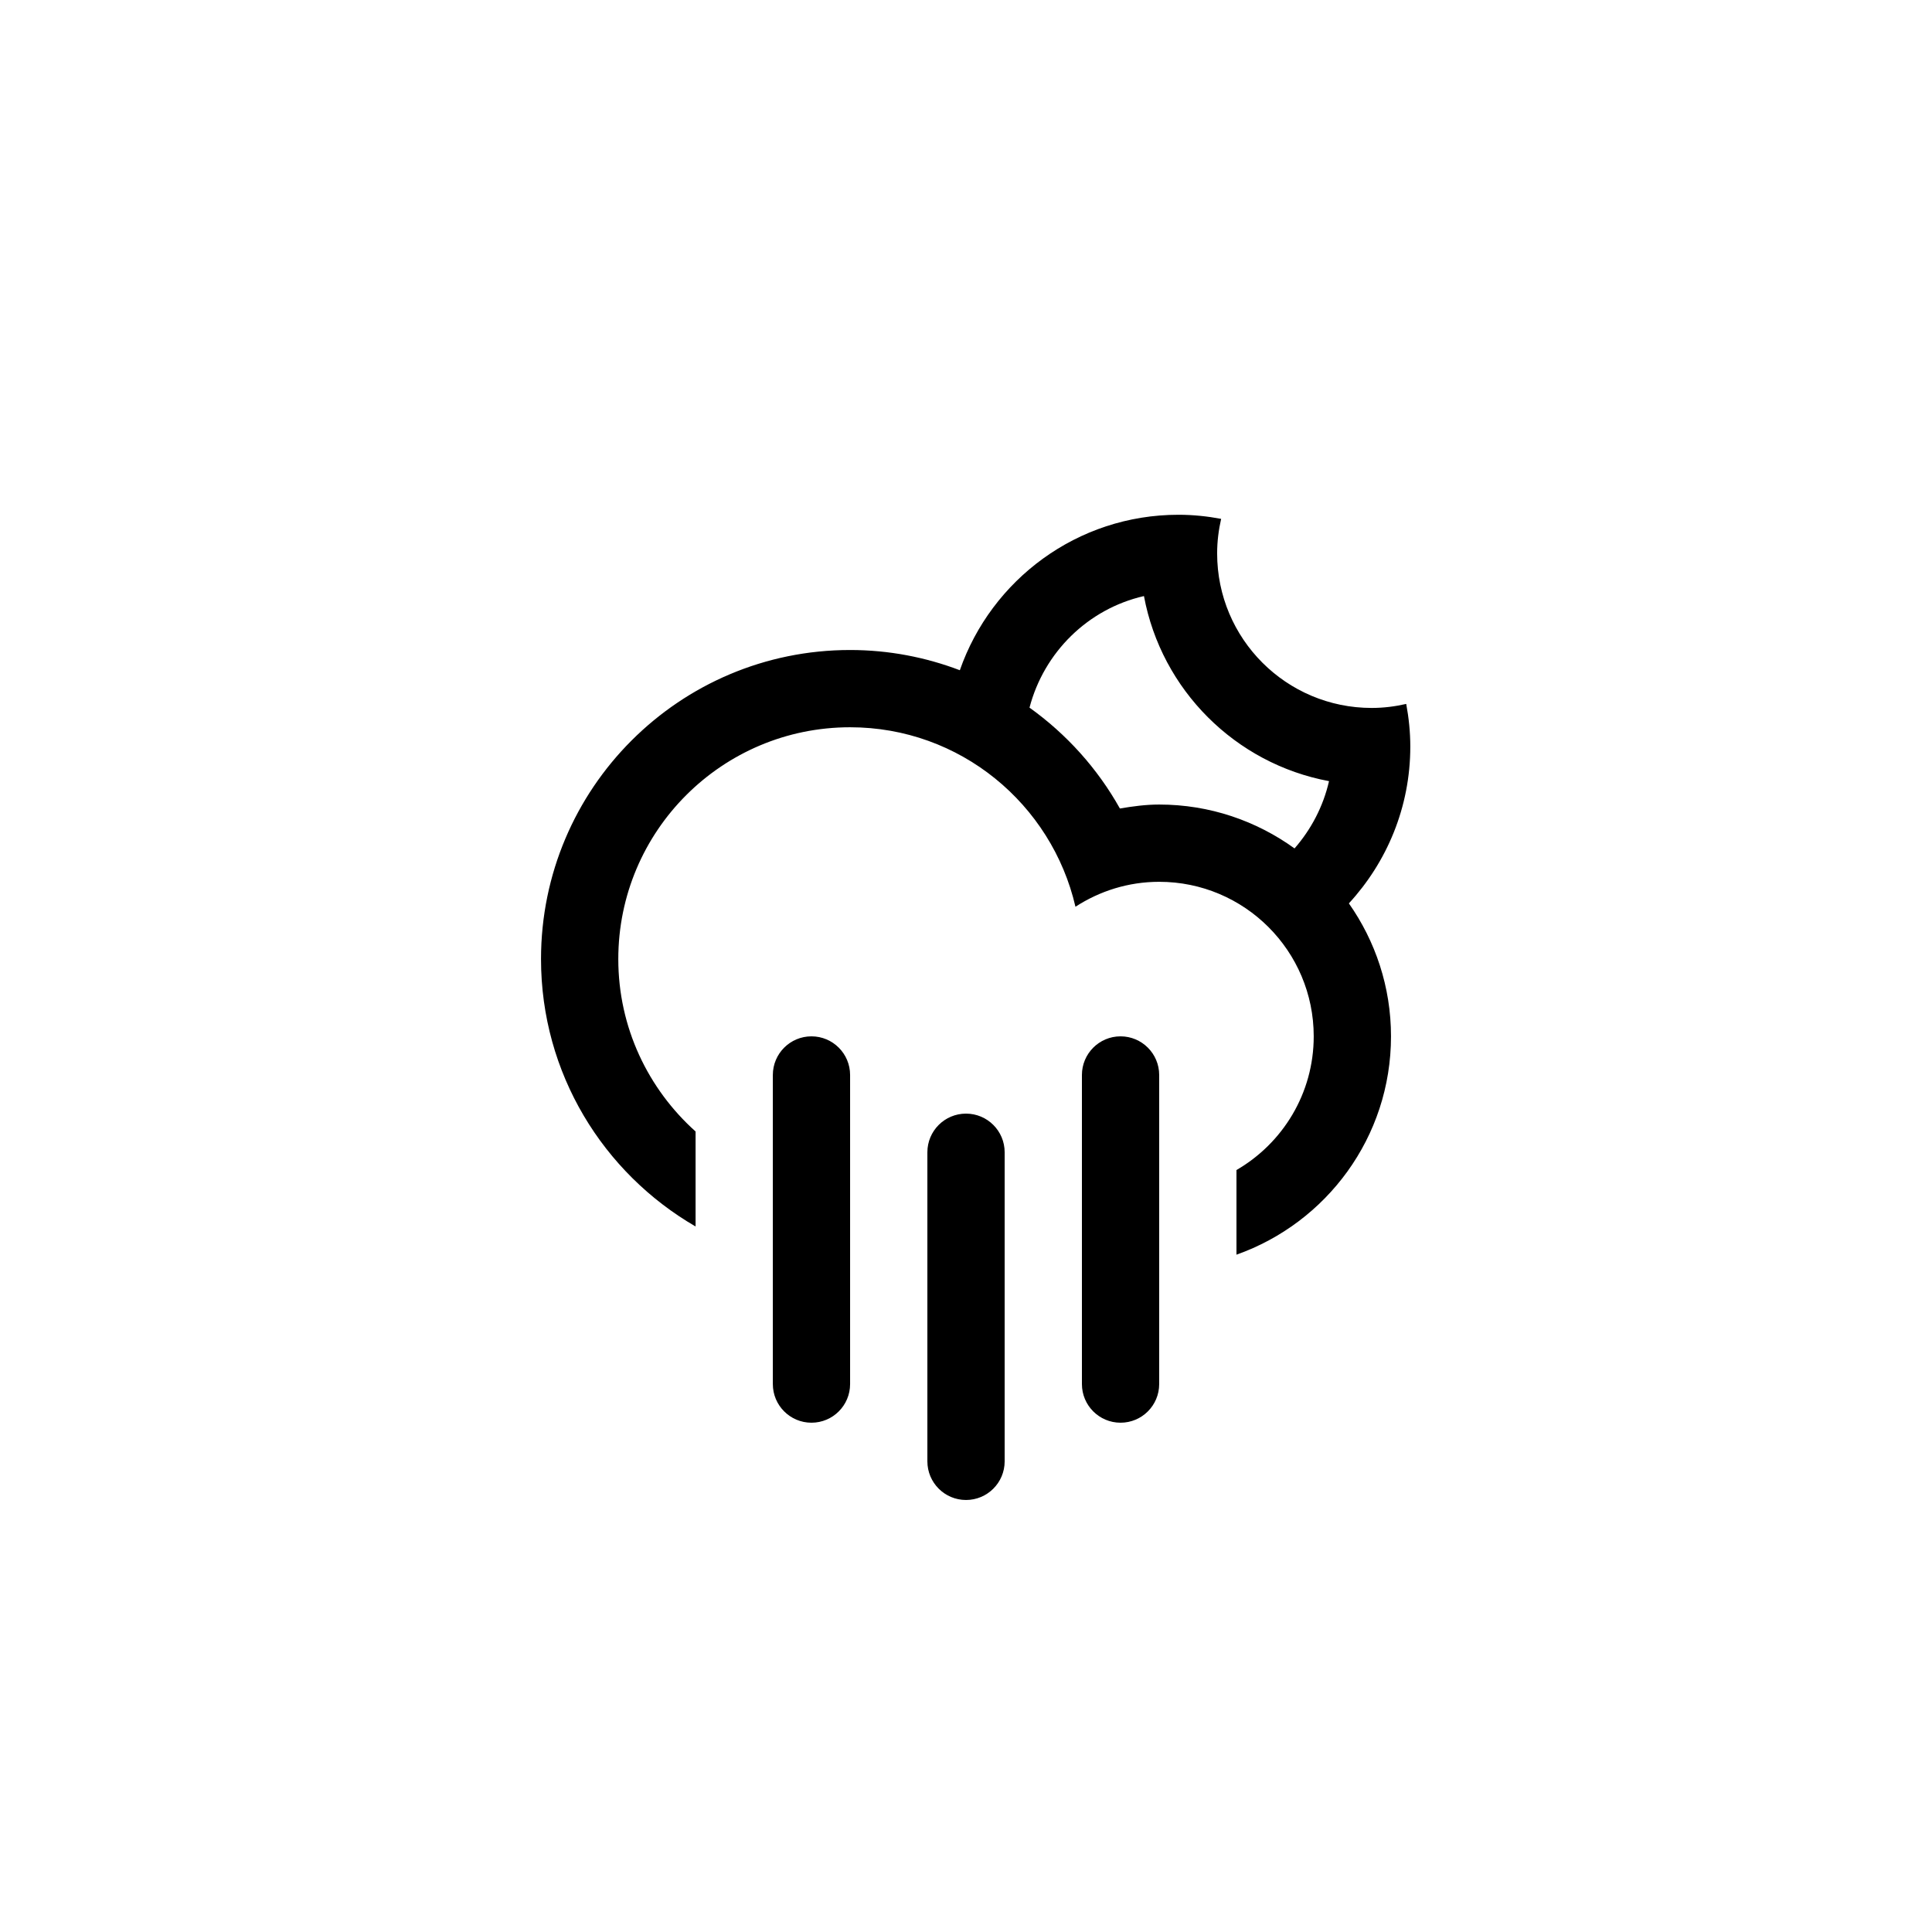
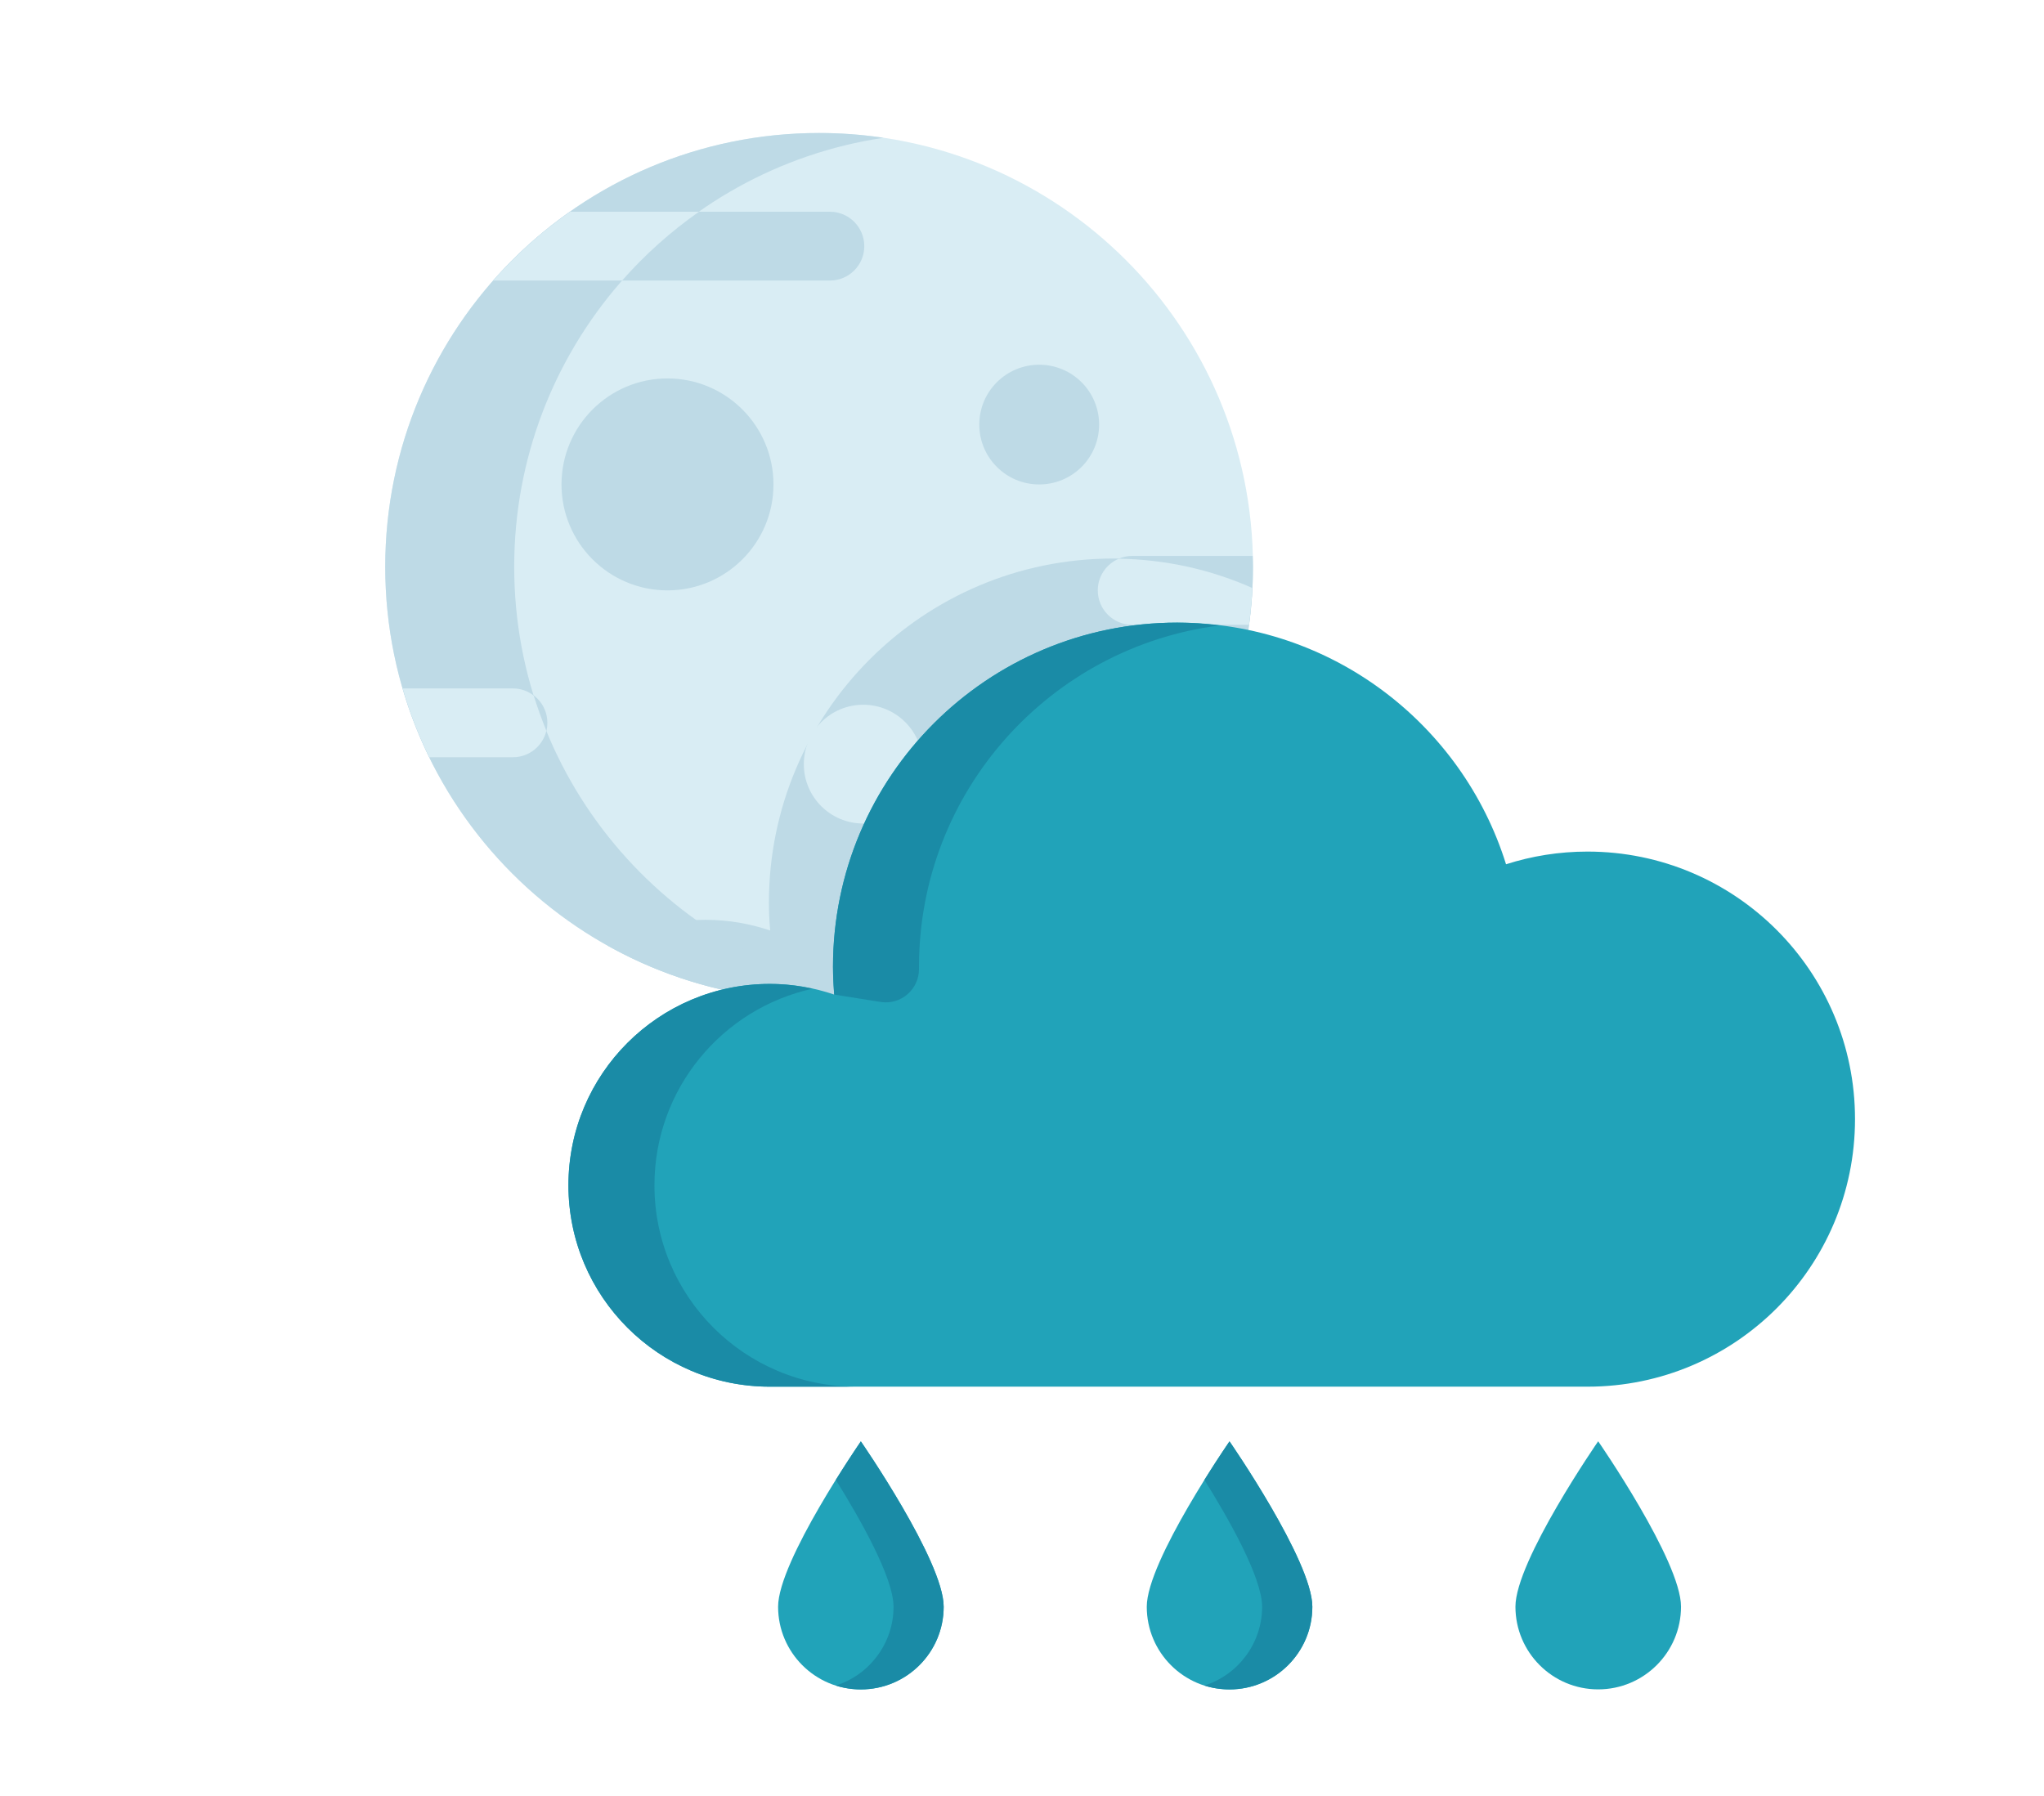
- <svg xmlns="http://www.w3.org/2000/svg" version="1.1" id="Layer_1" x="0px" y="0px" width="100px" height="100px" viewBox="0 0 100 100" enable-background="new 0 0 100 100" xml:space="preserve">
-   <g>
-     <g>
-       <path fill-rule="evenodd" clip-rule="evenodd" d="M50.001,57.641c-1.105,0-2,0.895-2,2v15.998c0,1.104,0.895,2,2,2    c1.104,0,2-0.896,2-2V59.641C52.001,58.535,51.104,57.641,50.001,57.641z M57.999,53.641c-1.104,0-1.999,0.896-1.999,2v15.998    c0,1.105,0.896,2,1.999,2c1.105,0,2-0.895,2-2V55.641C59.999,54.537,59.104,53.641,57.999,53.641z M42.001,53.641    c-1.104,0-1.999,0.896-1.999,2v15.998c0,1.105,0.896,2,1.999,2c1.105,0,2-0.895,2-2V55.641    C44.001,54.537,43.106,53.641,42.001,53.641z M72.997,38.642c0-0.754-0.078-1.49-0.211-2.207    c-0.576,0.132-1.173,0.208-1.788,0.208c-4.418,0-7.999-3.581-7.999-7.999c0-0.615,0.076-1.213,0.207-1.788    c-0.716-0.134-1.451-0.212-2.207-0.212c-5.24,0-9.684,3.365-11.318,8.047c-1.766-0.672-3.678-1.047-5.68-1.047    c-8.835,0-15.998,7.162-15.998,15.997c0,5.919,3.223,11.074,8,13.841v-4.916c-2.45-2.197-4-5.375-4-8.925    c0-6.626,5.371-11.998,11.998-11.998c5.691,0,10.434,3.973,11.665,9.29c1.25-0.811,2.733-1.291,4.333-1.291    c4.418,0,7.999,3.581,7.999,7.999c0,2.959-1.61,5.537-3.999,6.92v4.381c4.656-1.648,7.999-6.078,7.999-11.301    c0-2.562-0.811-4.933-2.18-6.882C71.786,44.621,72.997,41.777,72.997,38.642z M67.005,43.914    c-1.973-1.424-4.388-2.271-7.006-2.271c-0.696,0-1.369,0.092-2.033,0.205c-1.156-2.068-2.762-3.849-4.679-5.221    c0.75-2.865,3.024-5.111,5.924-5.775c0.904,4.855,4.726,8.676,9.579,9.58C68.489,41.746,67.862,42.933,67.005,43.914z" />
+ <svg xmlns="http://www.w3.org/2000/svg" width="100%" height="100%" viewBox="0 0 872 766" version="1.1" xml:space="preserve" style="fill-rule:evenodd;clip-rule:evenodd;stroke-linejoin:round;stroke-miterlimit:2;">
+   <g transform="matrix(1,0,0,1,-12283.7,-5709.49)">
+     <g id="_39" transform="matrix(0.714264,0,0,0.683311,9362.72,5578.92)">
+       <rect x="4089.49" y="191.094" width="1220.26" height="1120.61" style="fill:none;" />
+       <g transform="matrix(-47.0831,0,0,49.2159,9745.73,199.767)">
+         <path d="M109.742,12.519C112.782,12.519 115.246,10.055 115.246,7.015C115.246,3.976 112.782,1.511 109.742,1.511C106.702,1.511 104.238,3.976 104.238,7.015C104.238,10.055 106.702,12.519 109.742,12.519Z" style="fill:rgb(217,237,244);fill-rule:nonzero;" />
+       </g>
+       <g transform="matrix(-47.0831,0,0,49.2159,9745.73,199.767)">
+         <path d="M111.179,11.494C110.893,11.494 110.62,11.543 110.363,11.629C110.373,11.513 110.379,11.396 110.379,11.278C110.379,8.866 108.424,6.91 106.011,6.91C105.383,6.91 104.785,7.044 104.245,7.284C104.386,10.199 106.793,12.519 109.742,12.519C110.717,12.519 111.632,12.264 112.426,11.82C112.056,11.613 111.632,11.494 111.179,11.494Z" style="fill:rgb(190,218,230);fill-rule:nonzero;" />
+       </g>
+       <g transform="matrix(-47.0831,0,0,49.2159,9745.73,199.767)">
+         <path d="M109.742,1.511C109.464,1.511 109.191,1.532 108.925,1.572C111.576,1.967 113.61,4.253 113.61,7.015C113.61,9.777 111.576,12.063 108.925,12.458C109.191,12.498 109.464,12.519 109.742,12.519C112.782,12.519 115.246,10.055 115.246,7.015C115.246,3.976 112.782,1.511 109.742,1.511Z" style="fill:rgb(190,218,230);fill-rule:nonzero;" />
+       </g>
+       <g transform="matrix(-47.0831,0,0,49.2159,9745.73,199.767)">
+         <path d="M108.428,9.519C108.428,9.103 108.766,8.765 109.182,8.765C109.599,8.765 109.936,9.103 109.936,9.519C109.936,9.935 109.599,10.272 109.182,10.272C108.766,10.272 108.428,9.935 108.428,9.519Z" style="fill:rgb(217,237,244);fill-rule:nonzero;" />
+       </g>
+       <g transform="matrix(-47.0831,0,0,49.2159,9745.73,199.767)">
+         <path d="M105.644,10.688C105.891,10.513 106.053,10.226 106.053,9.899C106.053,9.366 105.621,8.934 105.089,8.934C104.922,8.934 104.765,8.976 104.629,9.05C104.87,9.657 105.216,10.21 105.644,10.688Z" style="fill:rgb(190,218,230);fill-rule:nonzero;" />
+       </g>
+       <g transform="matrix(-47.0831,0,0,49.2159,9745.73,199.767)">
+         <path d="M110.321,5.97C110.321,5.228 110.923,4.625 111.666,4.625C112.408,4.625 113.01,5.228 113.01,5.97C113.01,6.712 112.408,7.314 111.666,7.314C110.923,7.314 110.321,6.712 110.321,5.97Z" style="fill:rgb(190,218,230);fill-rule:nonzero;" />
+       </g>
+       <g transform="matrix(-47.0831,0,0,49.2159,9745.73,199.767)">
+         <path d="M106.19,5.21C106.19,4.791 106.53,4.451 106.95,4.451C107.37,4.451 107.71,4.791 107.71,5.21C107.71,5.63 107.37,5.97 106.95,5.97C106.53,5.97 106.19,5.63 106.19,5.21Z" style="fill:rgb(190,218,230);fill-rule:nonzero;" />
+       </g>
+       <g transform="matrix(-47.0831,0,0,49.2159,9745.73,199.767)">
+         <path d="M109.605,3.383L113.876,3.383C113.587,3.055 113.261,2.762 112.901,2.51L109.605,2.51C109.364,2.51 109.169,2.706 109.169,2.947C109.169,3.188 109.364,3.383 109.605,3.383Z" style="fill:rgb(190,218,230);fill-rule:nonzero;" />
+       </g>
+       <g transform="matrix(-47.0831,0,0,49.2159,9745.73,199.767)">
+         <path d="M113.876,3.383C113.659,3.137 113.421,2.911 113.165,2.707C113.079,2.639 112.991,2.573 112.902,2.51L111.266,2.51C111.625,2.762 111.953,3.055 112.241,3.383L113.876,3.383Z" style="fill:rgb(217,237,244);fill-rule:nonzero;" />
+       </g>
+       <g transform="matrix(-47.0831,0,0,49.2159,9745.73,199.767)">
+         <path d="M115.025,8.558L113.626,8.558C113.385,8.558 113.189,8.753 113.189,8.995C113.189,9.236 113.385,9.431 113.626,9.431L114.687,9.431C114.824,9.153 114.936,8.86 115.025,8.558Z" style="fill:rgb(190,218,230);fill-rule:nonzero;" />
+       </g>
+       <g transform="matrix(-47.0831,0,0,49.2159,9745.73,199.767)">
+         <path d="M113.626,8.558C113.526,8.558 113.436,8.592 113.363,8.648C113.315,8.8 113.261,8.95 113.202,9.096C113.248,9.288 113.42,9.431 113.626,9.431L114.687,9.431C114.754,9.295 114.814,9.156 114.87,9.014C114.872,9.008 114.875,9.002 114.877,8.996C114.932,8.853 114.981,8.707 115.025,8.558L113.626,8.558Z" style="fill:rgb(217,237,244);fill-rule:nonzero;" />
+       </g>
+       <g transform="matrix(-47.0831,0,0,49.2159,9745.73,199.767)">
+         <path d="M104.289,7.751L105.77,7.751C106.011,7.751 106.207,7.556 106.207,7.314C106.207,7.073 106.011,6.877 105.77,6.877L104.242,6.877C104.24,6.923 104.238,6.969 104.238,7.015C104.238,7.265 104.257,7.51 104.289,7.751Z" style="fill:rgb(190,218,230);fill-rule:nonzero;" />
+       </g>
+       <g transform="matrix(-47.0831,0,0,49.2159,9745.73,199.767)">
+         <path d="M106.207,7.314C106.207,7.133 106.097,6.979 105.94,6.912C105.339,6.922 104.766,7.053 104.248,7.283C104.249,7.307 104.249,7.332 104.25,7.356C104.252,7.379 104.254,7.401 104.255,7.424C104.263,7.534 104.274,7.643 104.289,7.75L104.289,7.751L105.77,7.751C106.011,7.751 106.207,7.556 106.207,7.314Z" style="fill:rgb(217,237,244);fill-rule:nonzero;" />
+       </g>
+       <g transform="matrix(-47.0831,0,0,49.2159,9745.73,199.767)">
+         <path d="M110.367,12.307C110.081,12.307 109.807,12.355 109.551,12.442C109.56,12.326 109.566,12.208 109.566,12.09C109.566,9.678 107.611,7.723 105.199,7.723C103.24,7.723 101.582,9.012 101.028,10.789C100.703,10.685 100.356,10.628 99.995,10.628C98.121,10.628 96.601,12.147 96.601,14.022C96.601,15.897 98.121,17.417 99.995,17.417L110.367,17.417C111.778,17.417 112.922,16.273 112.922,14.862C112.922,13.451 111.778,12.307 110.367,12.307Z" style="fill:rgb(33,163,185);fill-rule:nonzero;" />
+       </g>
+       <g transform="matrix(-47.0831,0,0,49.2159,9745.73,199.767)">
+         <path d="M108.475,12.09L108.475,12.117C108.474,12.376 108.704,12.576 108.961,12.536L109.551,12.442L109.559,12.322C109.563,12.245 109.566,12.168 109.566,12.09C109.566,9.678 107.611,7.723 105.199,7.723C105.016,7.723 104.839,7.737 104.662,7.759C106.812,8.032 108.475,9.866 108.475,12.09Z" style="fill:rgb(26,139,166);fill-rule:nonzero;" />
+       </g>
+       <g transform="matrix(-47.0831,0,0,49.2159,9745.73,199.767)">
+         <path d="M110.367,12.307C110.18,12.307 110,12.329 109.826,12.368C110.972,12.62 111.831,13.64 111.831,14.862C111.831,16.273 110.686,17.417 109.275,17.417L110.367,17.417C111.778,17.417 112.922,16.273 112.922,14.862C112.922,13.451 111.778,12.307 110.367,12.307Z" style="fill:rgb(26,139,166);fill-rule:nonzero;" />
+       </g>
+       <g transform="matrix(1,0,0,1,135.029,-15.0081)">
+         <g transform="matrix(54.5483,0,0,57.0192,-1141.5,-3918.75)">
+           <path d="M103.754,89.937C103.754,90.437 103.348,90.843 102.847,90.843C102.347,90.843 101.941,90.437 101.941,89.937C101.941,89.436 102.847,88.126 102.847,88.126C102.847,88.126 103.754,89.436 103.754,89.937Z" style="fill:rgb(33,163,185);fill-rule:nonzero;" />
+         </g>
+         <g transform="matrix(54.5483,0,0,57.0192,-1141.5,-3918.75)">
+           <path d="M102.847,88.126C102.847,88.126 102.726,88.302 102.573,88.548C102.84,88.976 103.205,89.619 103.205,89.937C103.205,90.341 102.939,90.684 102.573,90.8C102.66,90.828 102.752,90.842 102.847,90.842C103.348,90.842 103.754,90.437 103.754,89.937C103.754,89.436 102.847,88.126 102.847,88.126Z" style="fill:rgb(26,139,166);fill-rule:nonzero;" />
+         </g>
+       </g>
+       <g transform="matrix(1,0,0,1,124.263,-15.0081)">
+         <g transform="matrix(54.5483,0,0,57.0192,-1215.08,-3918.75)">
+           <path d="M109.337,89.937C109.337,90.437 108.93,90.843 108.43,90.843C107.929,90.843 107.524,90.437 107.524,89.937C107.524,89.436 108.43,88.126 108.43,88.126C108.43,88.126 109.337,89.436 109.337,89.937Z" style="fill:rgb(33,163,185);fill-rule:nonzero;" />
+         </g>
+         <g transform="matrix(54.5483,0,0,57.0192,-1215.08,-3918.75)">
+           <path d="M108.43,88.126C108.43,88.126 108.308,88.302 108.155,88.548C108.423,88.976 108.787,89.619 108.787,89.937C108.787,90.341 108.521,90.684 108.155,90.8C108.242,90.828 108.335,90.842 108.43,90.842C108.93,90.842 109.337,90.437 109.337,89.937C109.337,89.436 108.43,88.126 108.43,88.126Z" style="fill:rgb(26,139,166);fill-rule:nonzero;" />
+         </g>
+       </g>
+       <g transform="matrix(54.5483,0,0,57.0192,-870.617,-3933.82)">
+         <path d="M109.337,89.937C109.337,90.437 108.93,90.843 108.43,90.843C107.929,90.843 107.524,90.437 107.524,89.937C107.524,89.436 108.43,88.126 108.43,88.126C108.43,88.126 109.337,89.436 109.337,89.937Z" style="fill:rgb(33,163,185);fill-rule:nonzero;" />
+       </g>
    </g>
  </g>
</svg>
